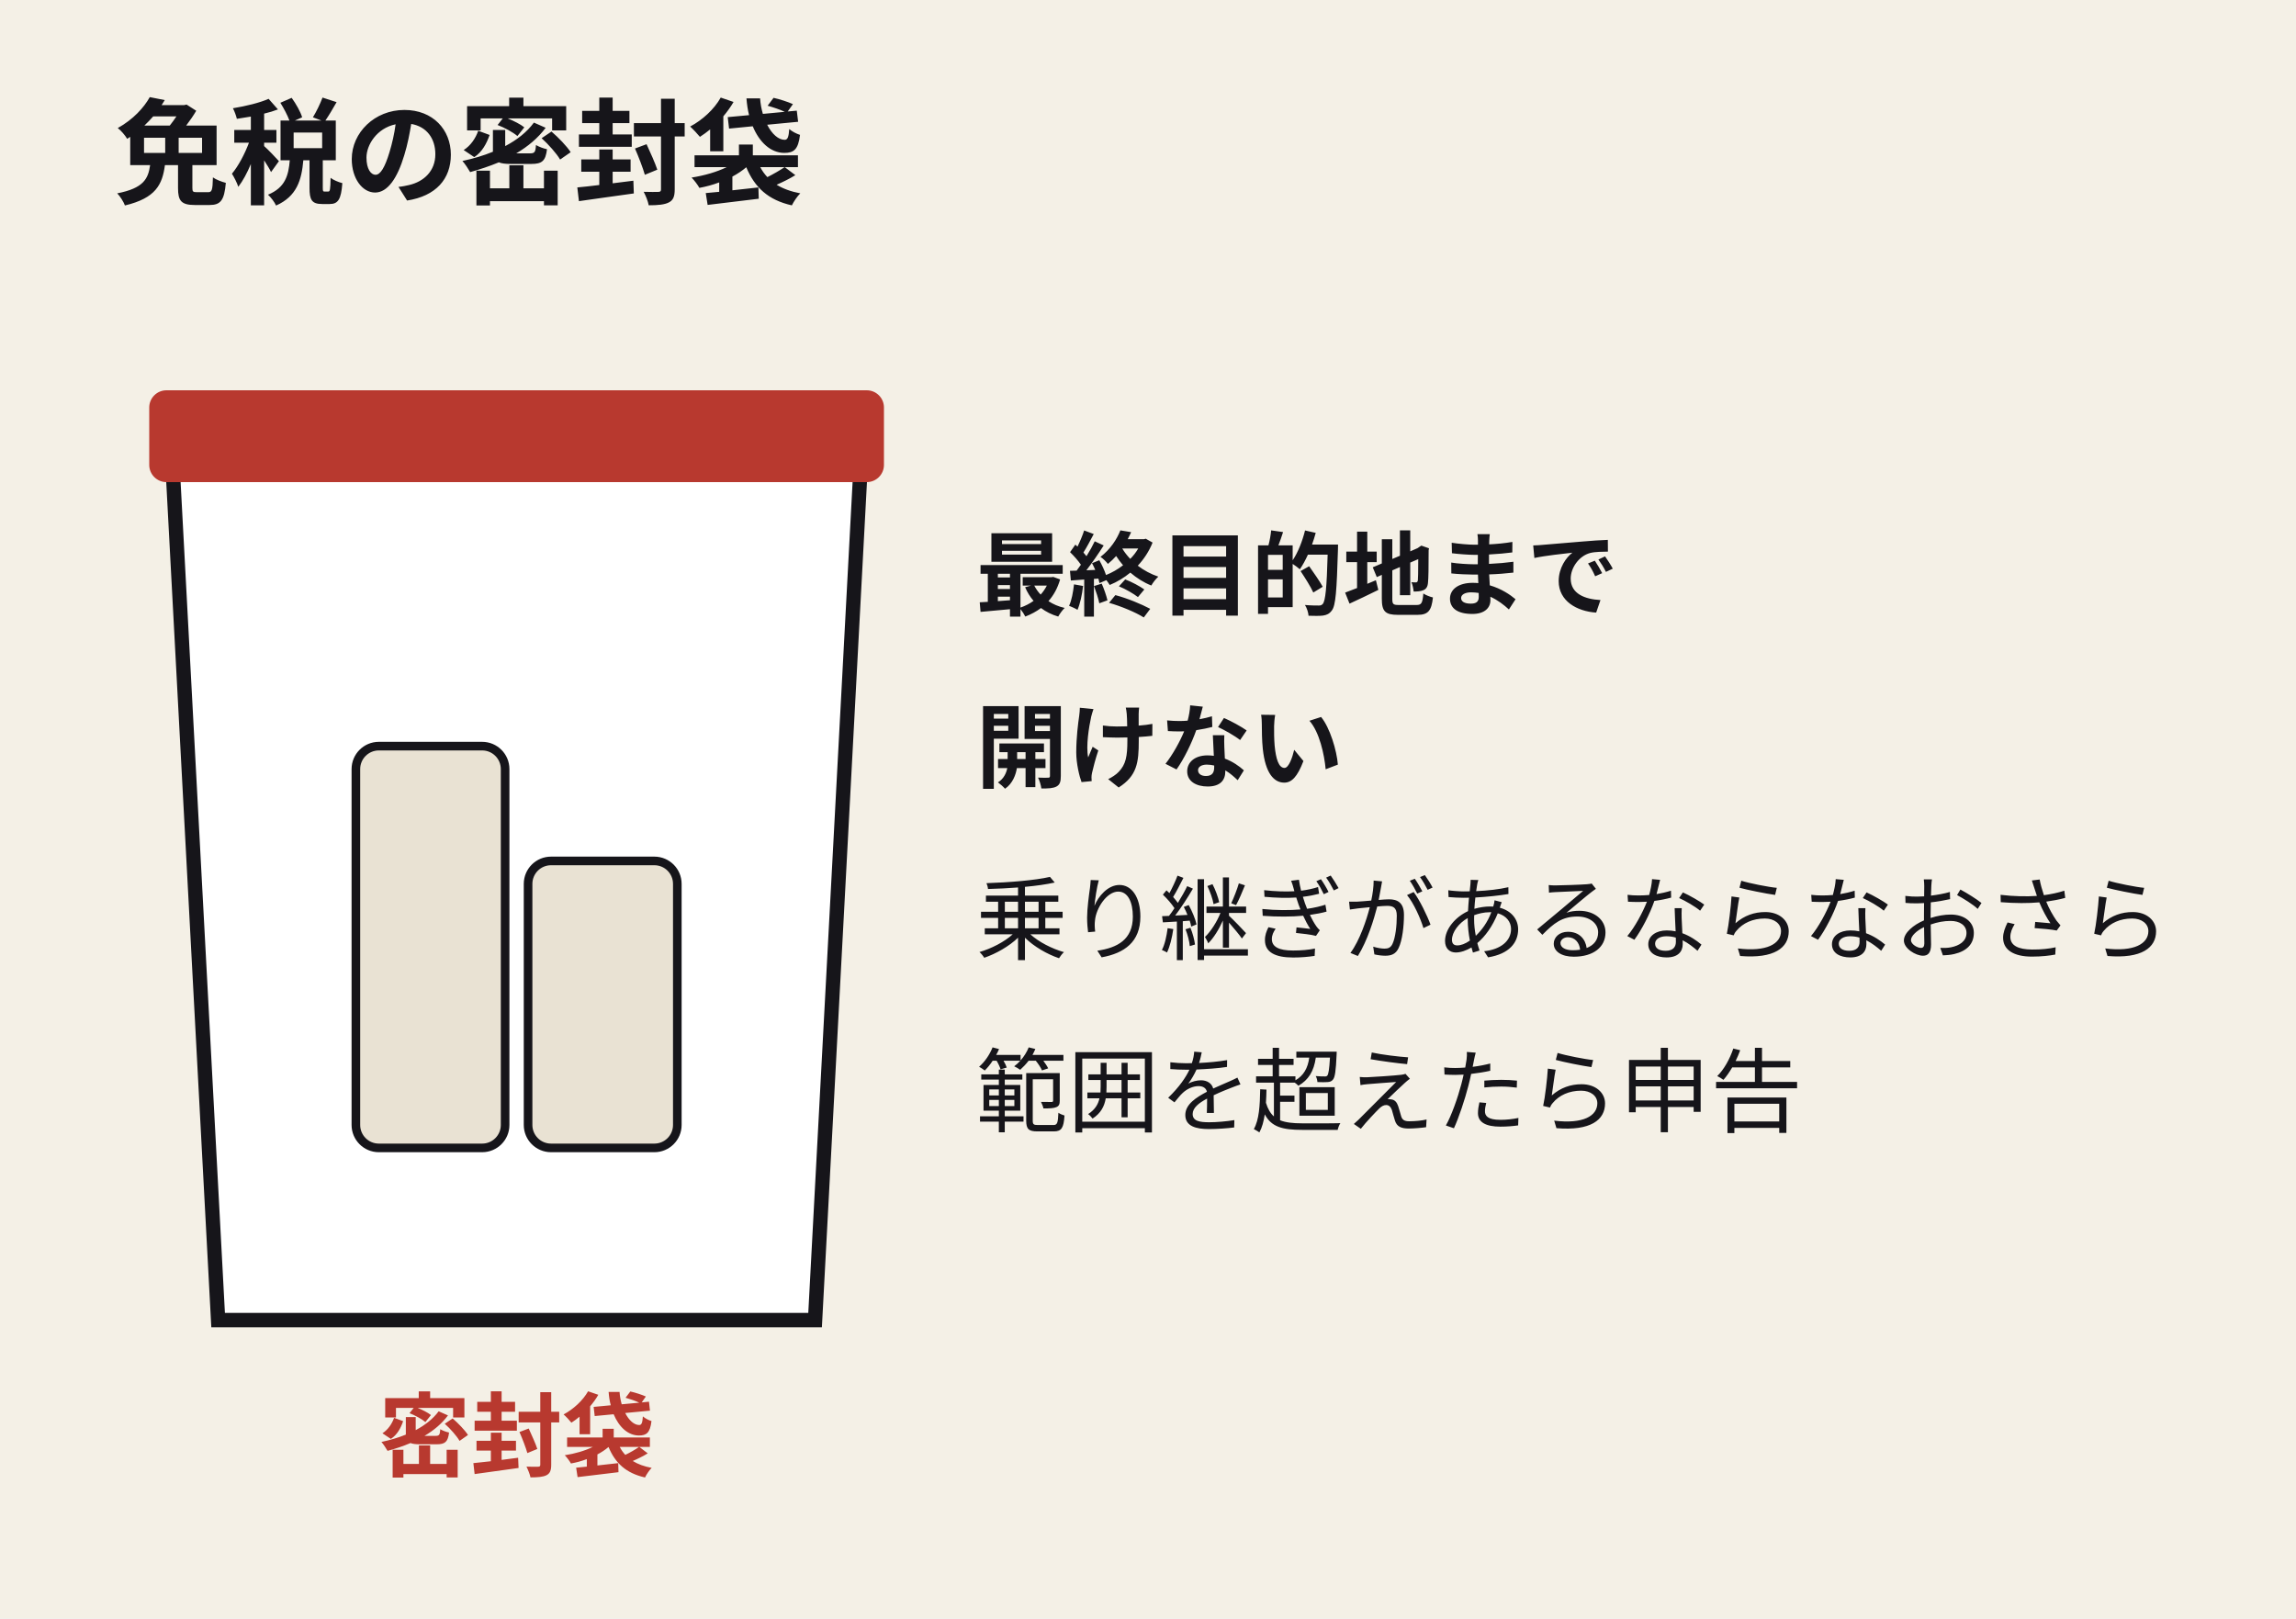
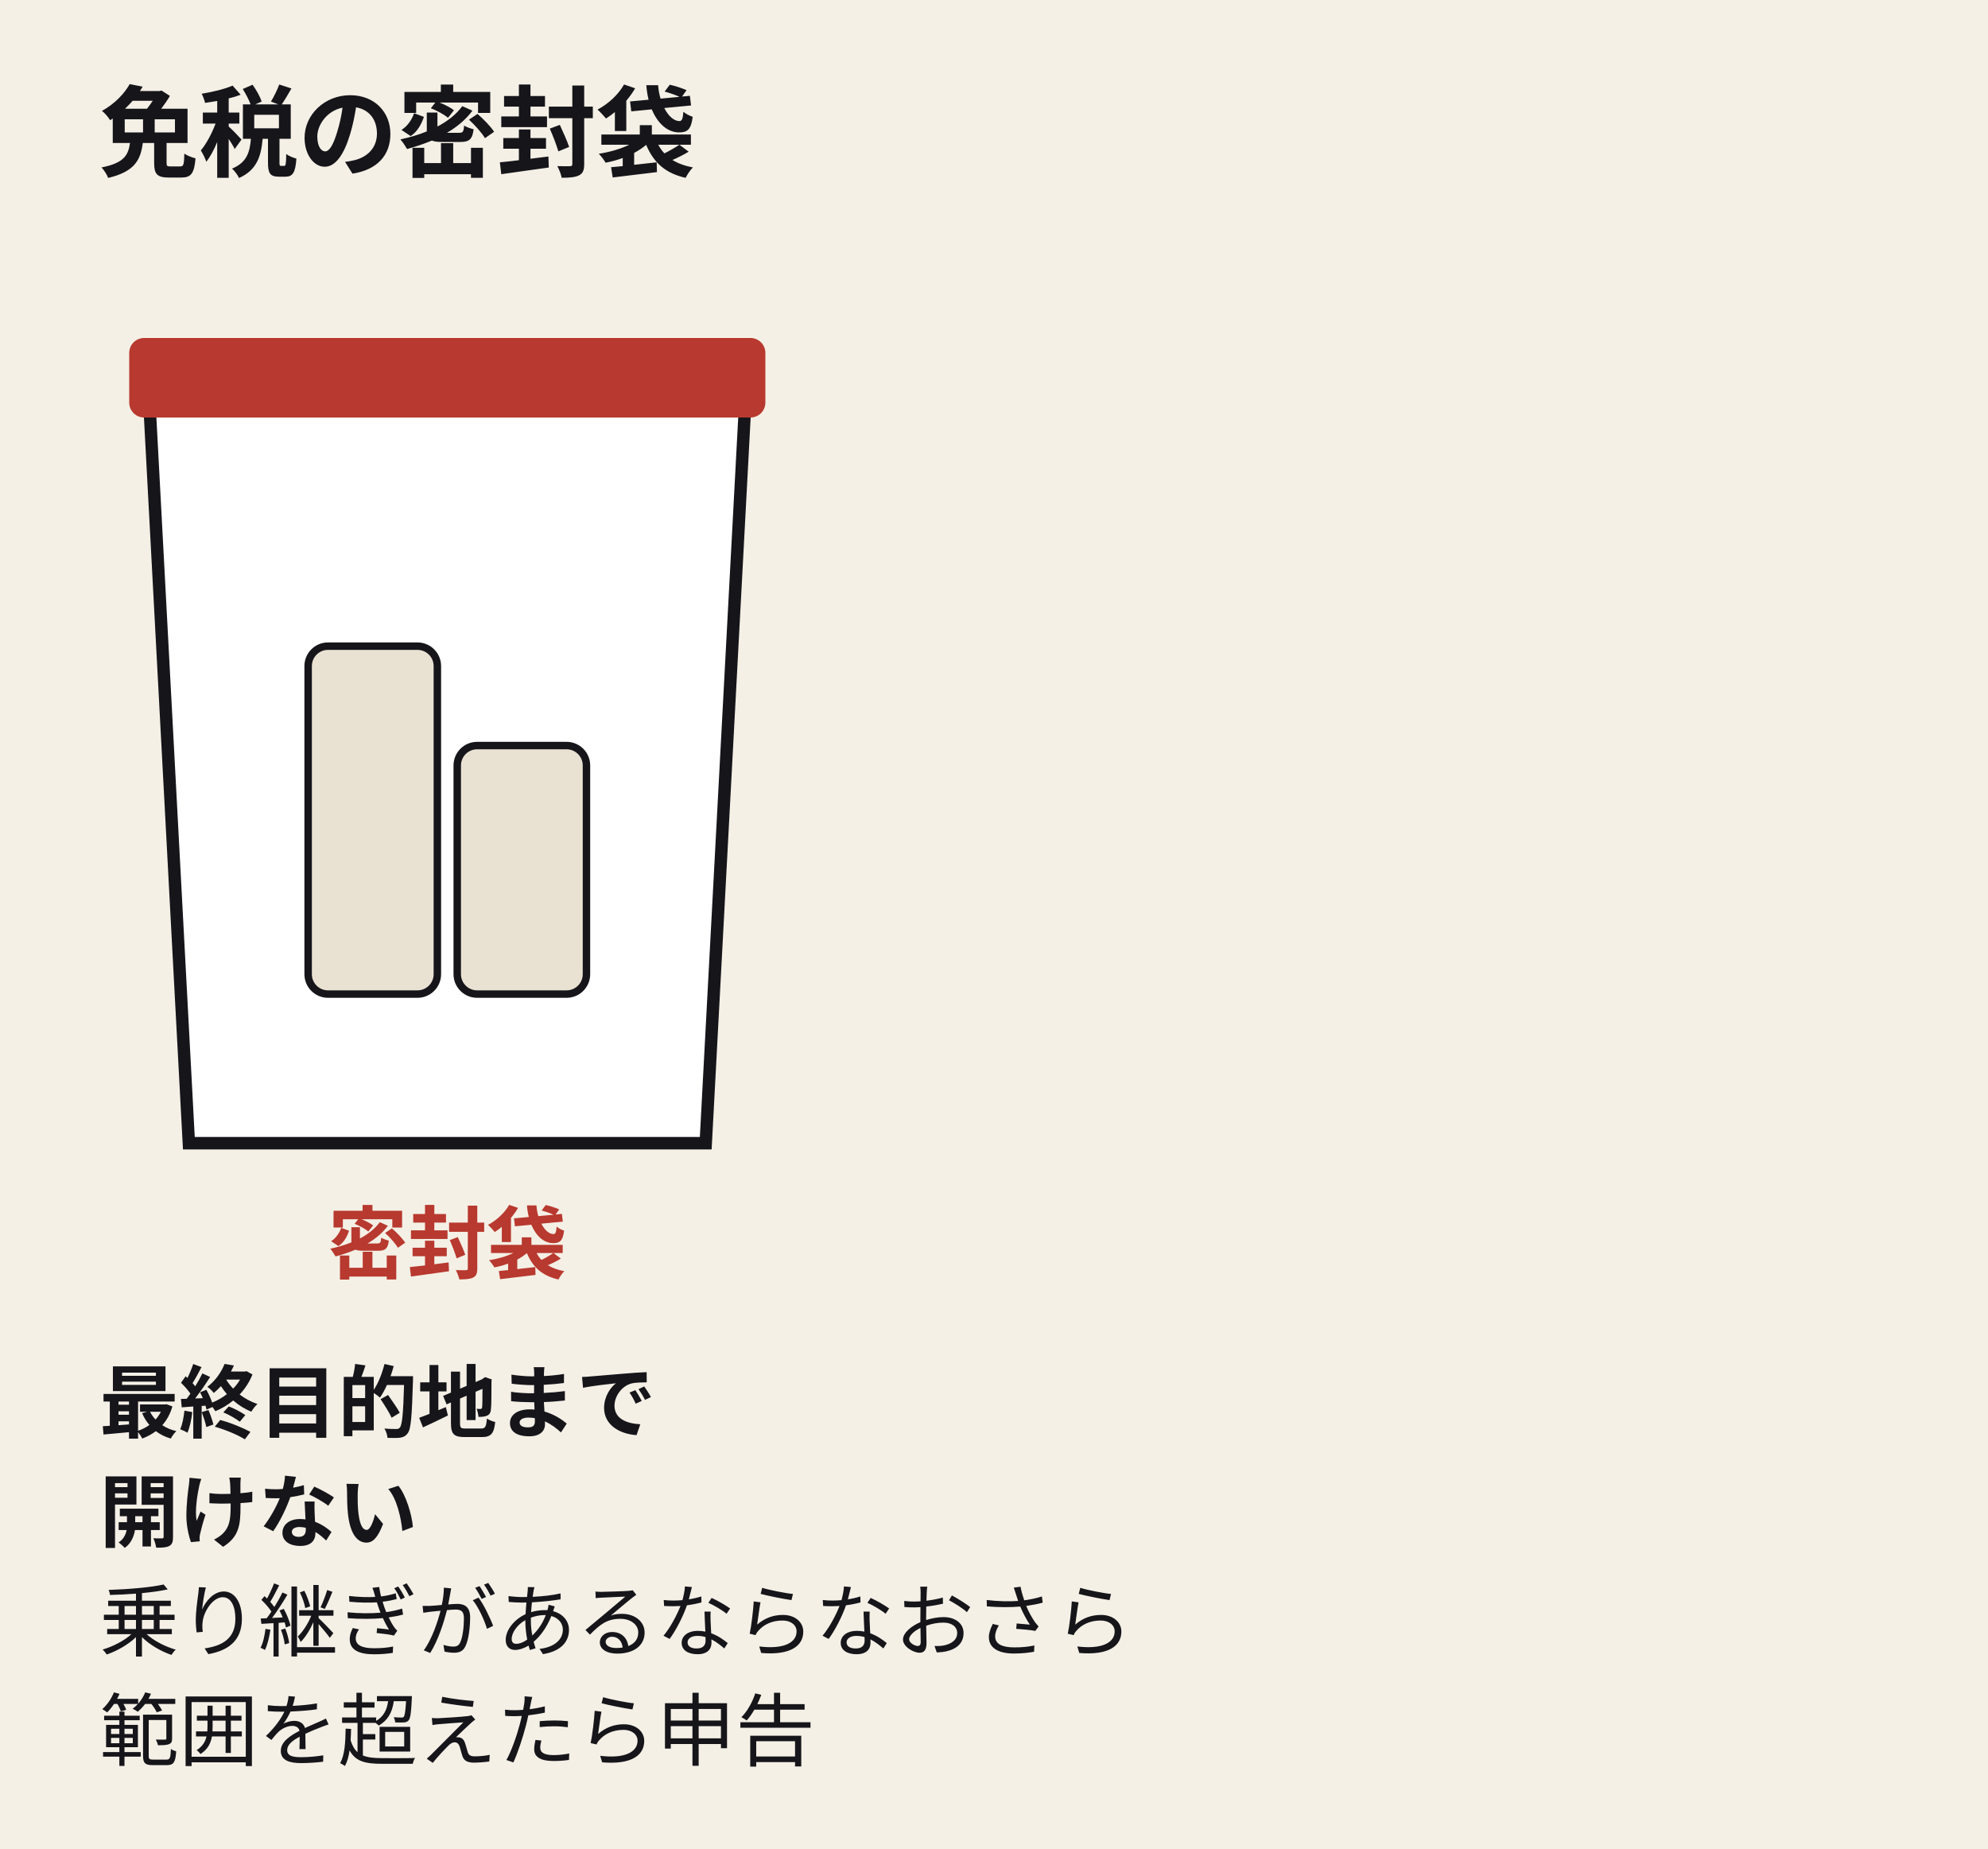
- <svg xmlns="http://www.w3.org/2000/svg" viewBox="0 0 400 282" role="img" aria-label="免税の密封袋" font-family="system-ui, -apple-system, &quot;Noto Sans KR&quot;, &quot;Noto Sans JP&quot;, &quot;Noto Sans TC&quot;, sans-serif">
-   <rect width="400" height="282" fill="#f4f0e6" />
+ <svg xmlns="http://www.w3.org/2000/svg" viewBox="0 0 400 372" role="img" aria-label="免税の密封袋" font-family="system-ui, -apple-system, &quot;Noto Sans KR&quot;, &quot;Noto Sans JP&quot;, &quot;Noto Sans TC&quot;, sans-serif">
+   <rect width="400" height="372" fill="#f4f0e6" />
  <text x="20" y="34" font-size="20" font-weight="700" fill="#16151a" text-anchor="start">免税の密封袋</text>
  <path d="M30,80 L150,80 L142,230 L38,230 z" fill="#ffffff" stroke="#16151a" stroke-width="2.5" />
  <rect x="26" y="68" width="128" height="16" rx="3" fill="#b8392f" stroke="none" stroke-width="0" />
  <rect x="62" y="130" width="26" height="70" rx="4" fill="#e9e2d3" stroke="#16151a" stroke-width="1.5" />
  <rect x="92" y="150" width="26" height="50" rx="4" fill="#e9e2d3" stroke="#16151a" stroke-width="1.5" />
  <text x="90" y="256" font-size="16" font-weight="700" fill="#b8392f" text-anchor="middle">密封袋</text>
-   <text x="170" y="106" font-size="16" font-weight="700" fill="#16151a" text-anchor="start">最終目的地まで</text>
-   <text x="170" y="136" font-size="16" font-weight="700" fill="#16151a" text-anchor="start">開けない</text>
-   <text x="170" y="166" font-size="16" font-weight="400" fill="#16151a" text-anchor="start">乗り継ぎがあるならなおさら</text>
-   <text x="170" y="196" font-size="16" font-weight="400" fill="#16151a" text-anchor="start">範囲を超えたら申告</text>
+   <text x="20" y="288" font-size="16" font-weight="700" fill="#16151a" text-anchor="start">最終目的地まで</text>
+   <text x="20" y="310" font-size="16" font-weight="700" fill="#16151a" text-anchor="start">開けない</text>
+   <text x="20" y="332" font-size="16" font-weight="400" fill="#16151a" text-anchor="start">乗り継ぎがあるならなおさら</text>
+   <text x="20" y="354" font-size="16" font-weight="400" fill="#16151a" text-anchor="start">範囲を超えたら申告</text>
</svg>
